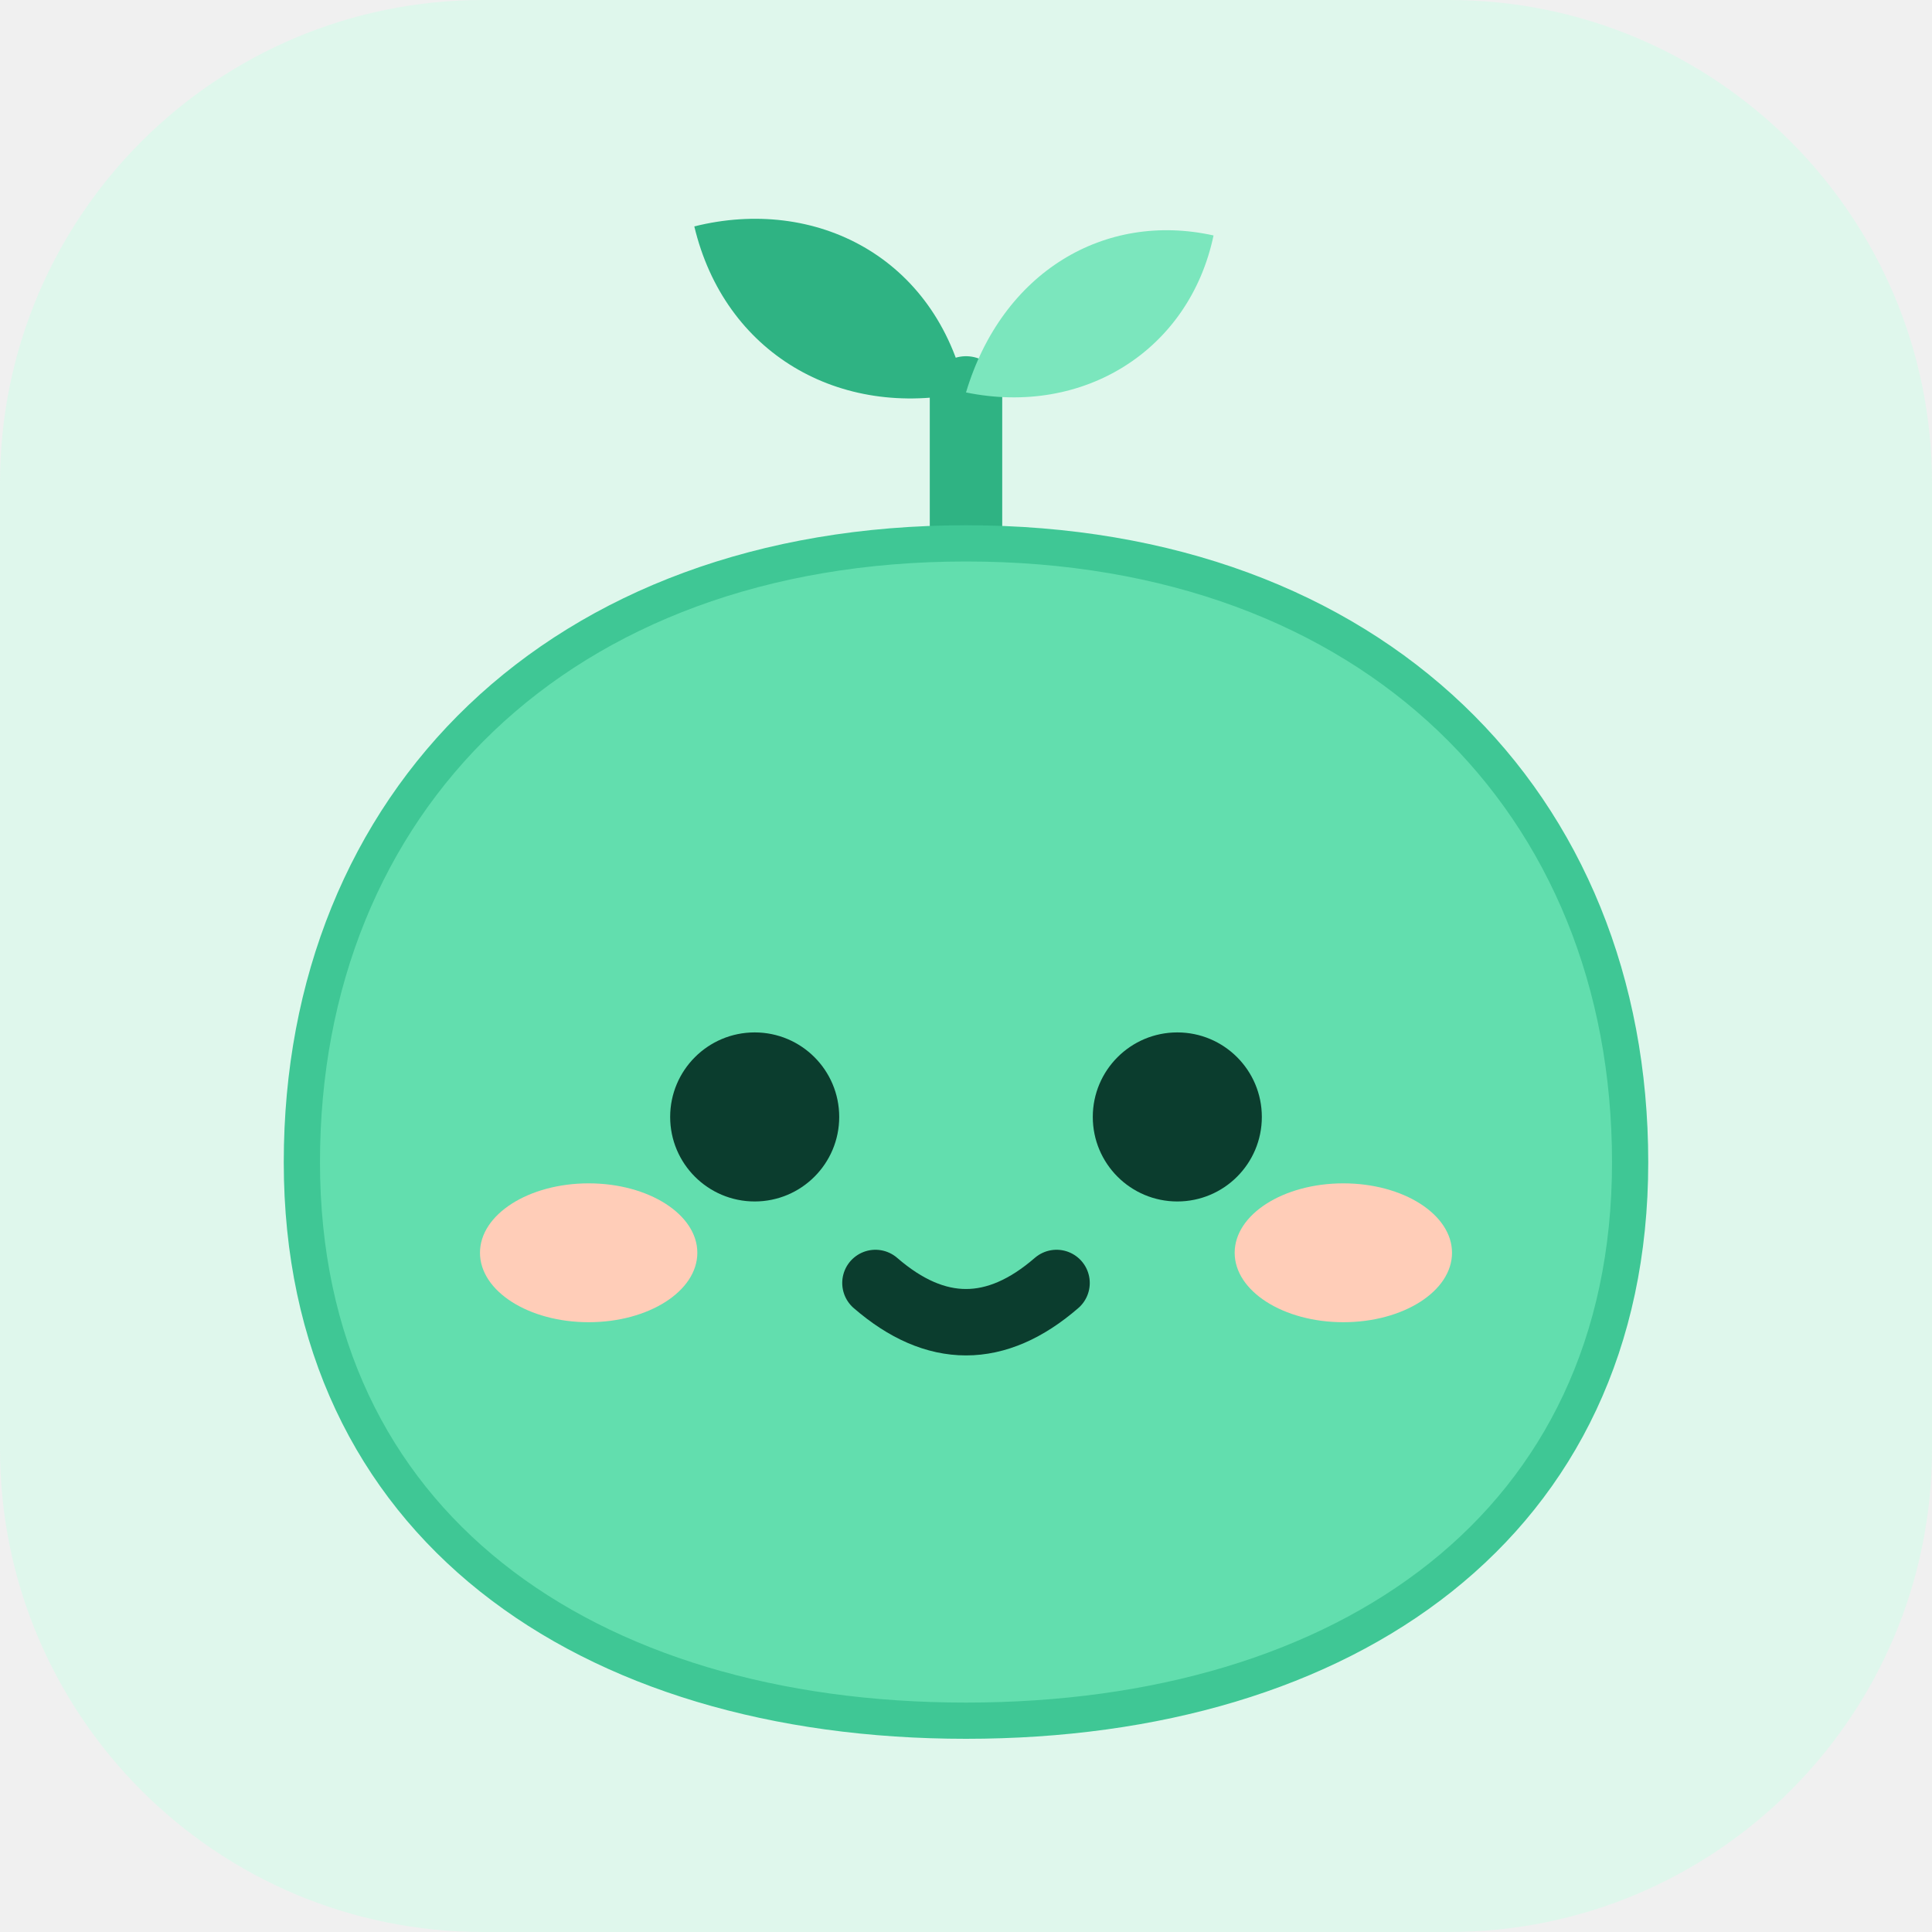
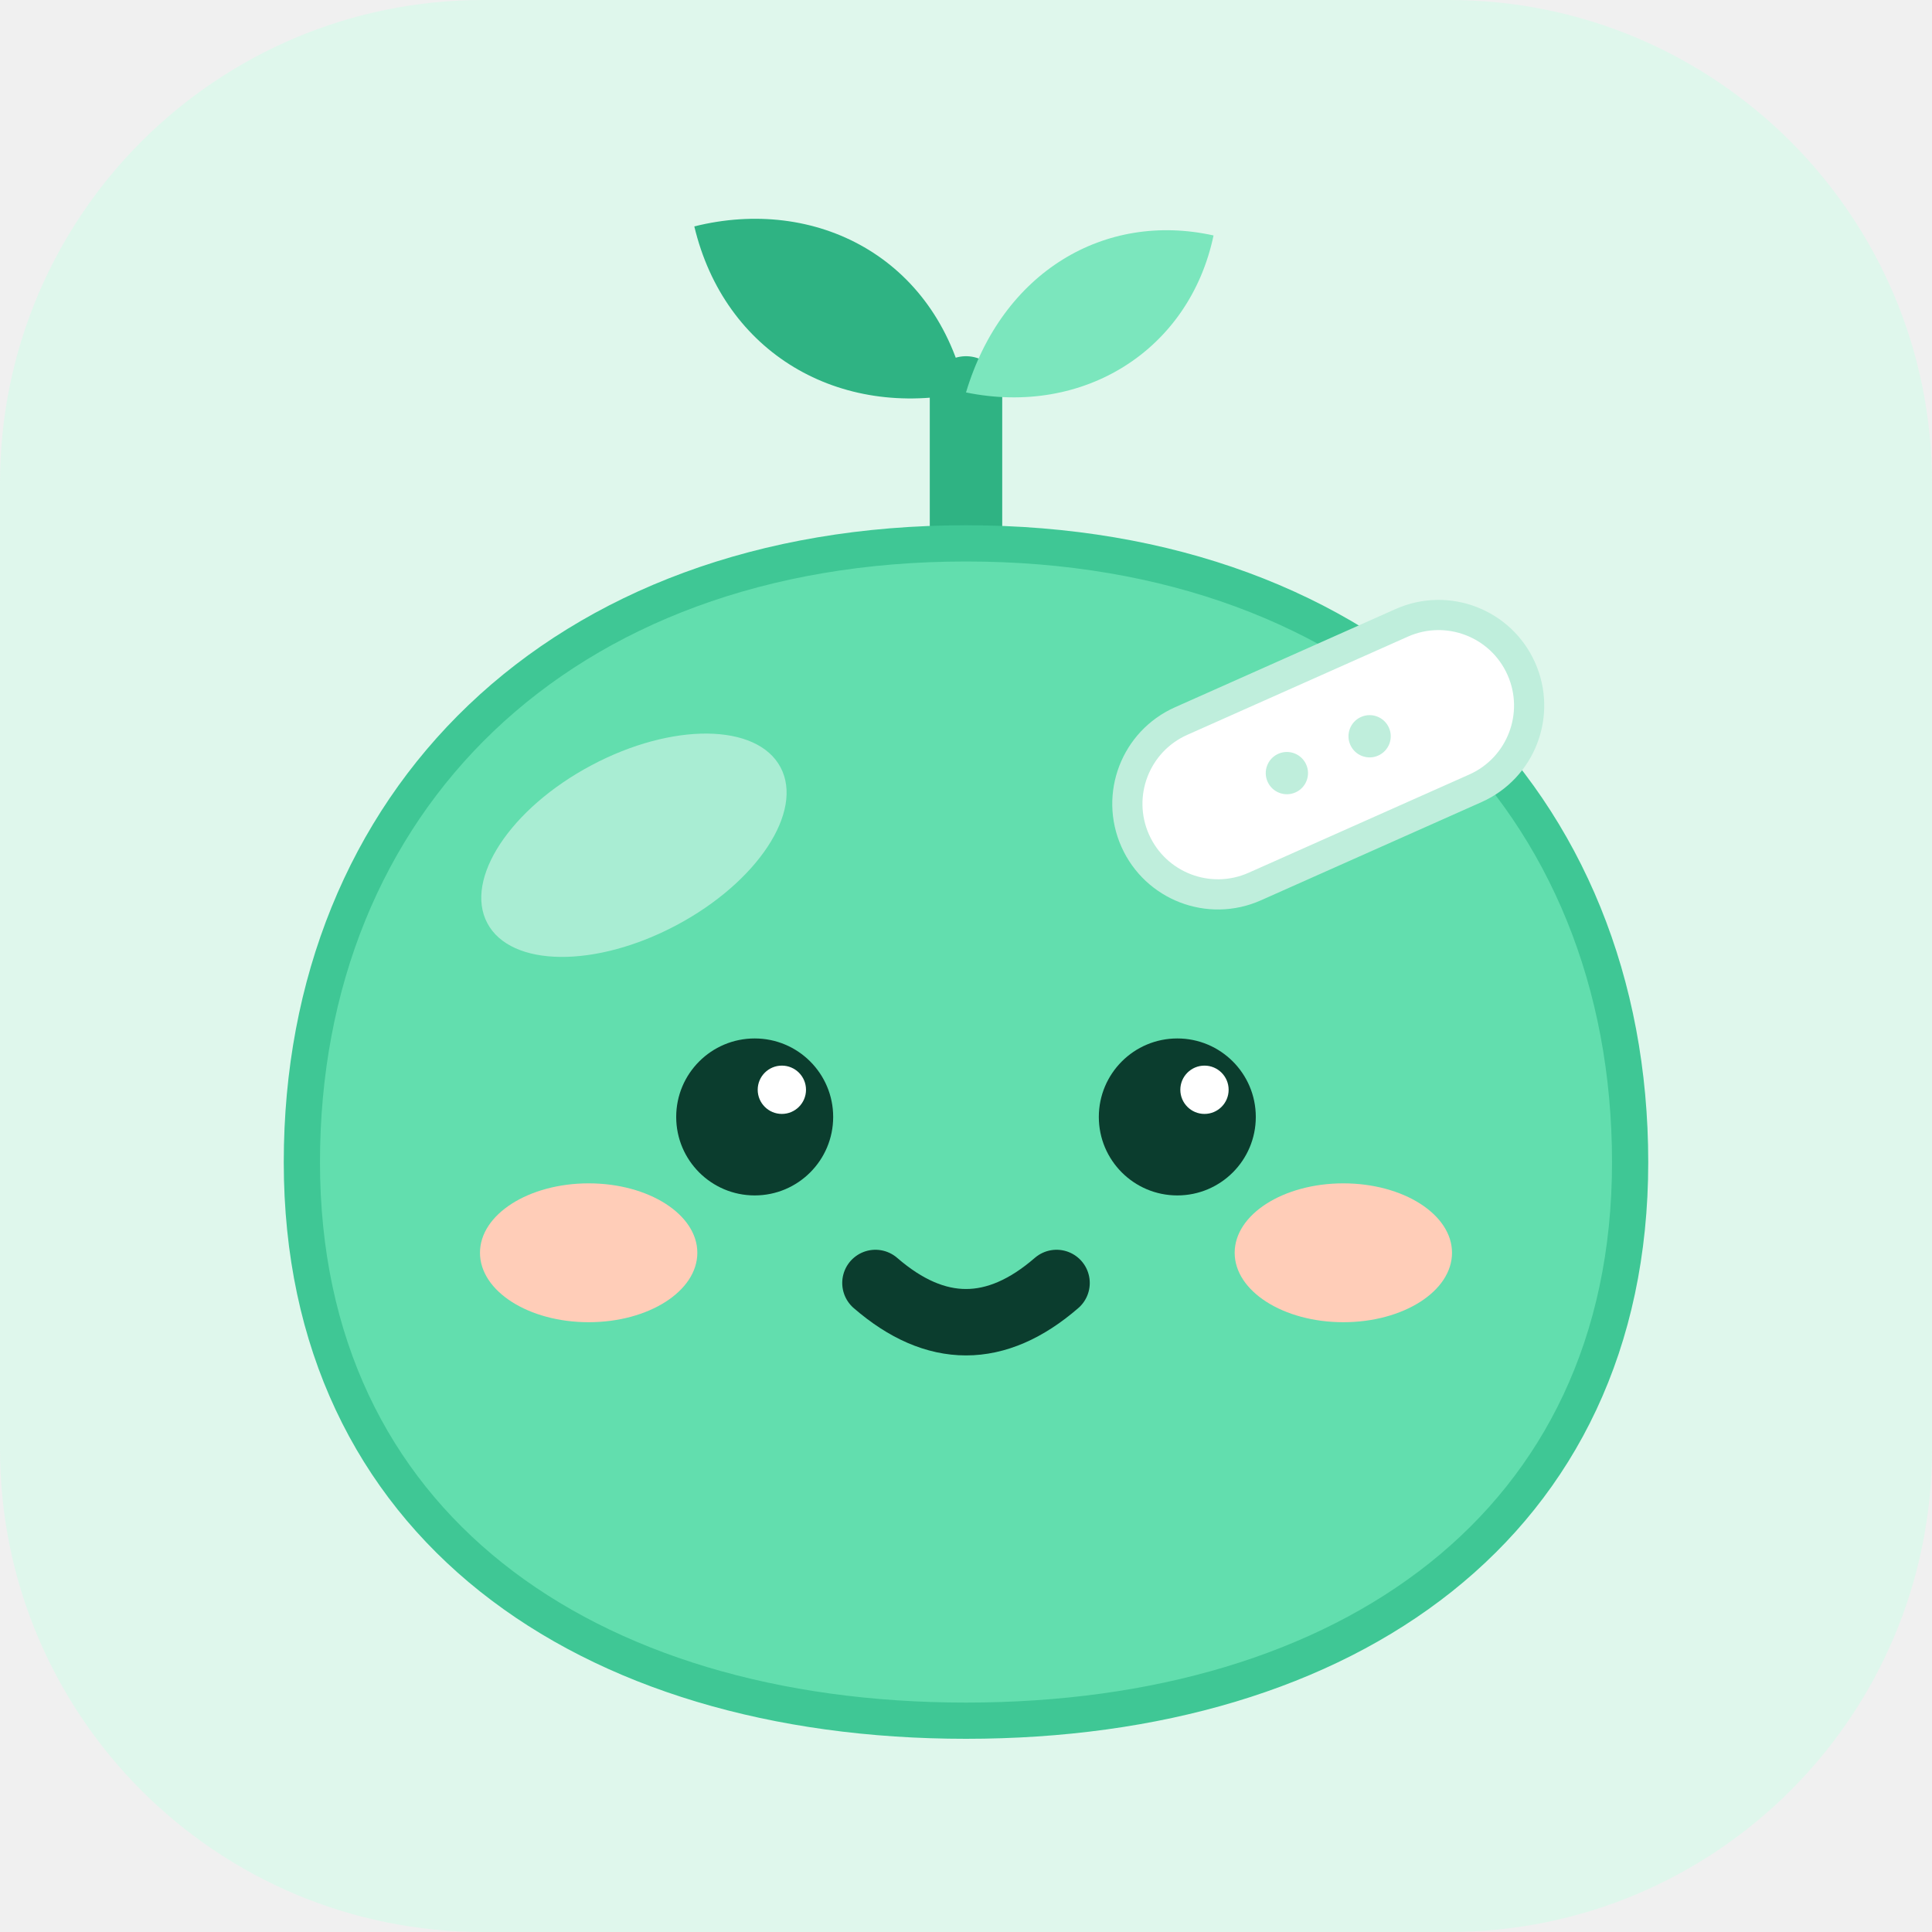
<svg xmlns="http://www.w3.org/2000/svg" viewBox="0 0 64 64">
  <rect width="64" height="64" rx="16" fill="#dff7ec" />
  <path d="M32 19v-6" stroke="#2fb383" stroke-width="2.4" stroke-linecap="round" fill="none" />
  <path d="M32 13c-1-4.5-5-6.5-9-5.5 1 4.2 4.8 6.4 9 5.5Z" fill="#2fb383" />
  <path d="M32 13c1.2-4 4.6-6 8.2-5.2-.8 3.8-4.3 6-8.2 5.2Z" fill="#7be6bd" />
  <path d="M32 18c13.5 0 22 8.6 22 20.5C54 50.5 44.6 57 32 57s-22-6.5-22-18.5C10 26.6 18.5 18 32 18Z" fill="#62deae" stroke="#3fc795" stroke-width="1.2" />
+   <ellipse cx="21" cy="28" rx="5.5" ry="3" fill="#fff" opacity=".45" transform="rotate(-28 21 28)" />
+   <g transform="rotate(-24 44 25)">
+     <rect x="37" y="22" width="14" height="6" rx="3" fill="#fff" stroke="#bfeedc" stroke-width="1" />
+     <circle cx="42.5" cy="25" r=".7" fill="#bfeedc" />
+     <circle cx="45.5" cy="25" r=".7" fill="#bfeedc" />
+   </g>
  <ellipse cx="19.5" cy="41.5" rx="3.6" ry="2.3" fill="#ffcdb8" />
  <ellipse cx="44.5" cy="41.5" rx="3.6" ry="2.3" fill="#ffcdb8" />
-   <circle cx="25" cy="37" r="2.8" fill="#0b3d2e" />
-   <circle cx="39" cy="37" r="2.8" fill="#0b3d2e" />
+   <circle cx="25" cy="37" r="2.6" fill="#0b3d2e" />
+   <circle cx="25.9" cy="36.1" r=".8" fill="#fff" />
+   <circle cx="39" cy="37" r="2.6" fill="#0b3d2e" />
+   <circle cx="39.9" cy="36.1" r=".8" fill="#fff" />
  <path d="M29 42.5q3 2.6 6 0" stroke="#0b3d2e" stroke-width="2.2" stroke-linecap="round" fill="none" />
</svg>
